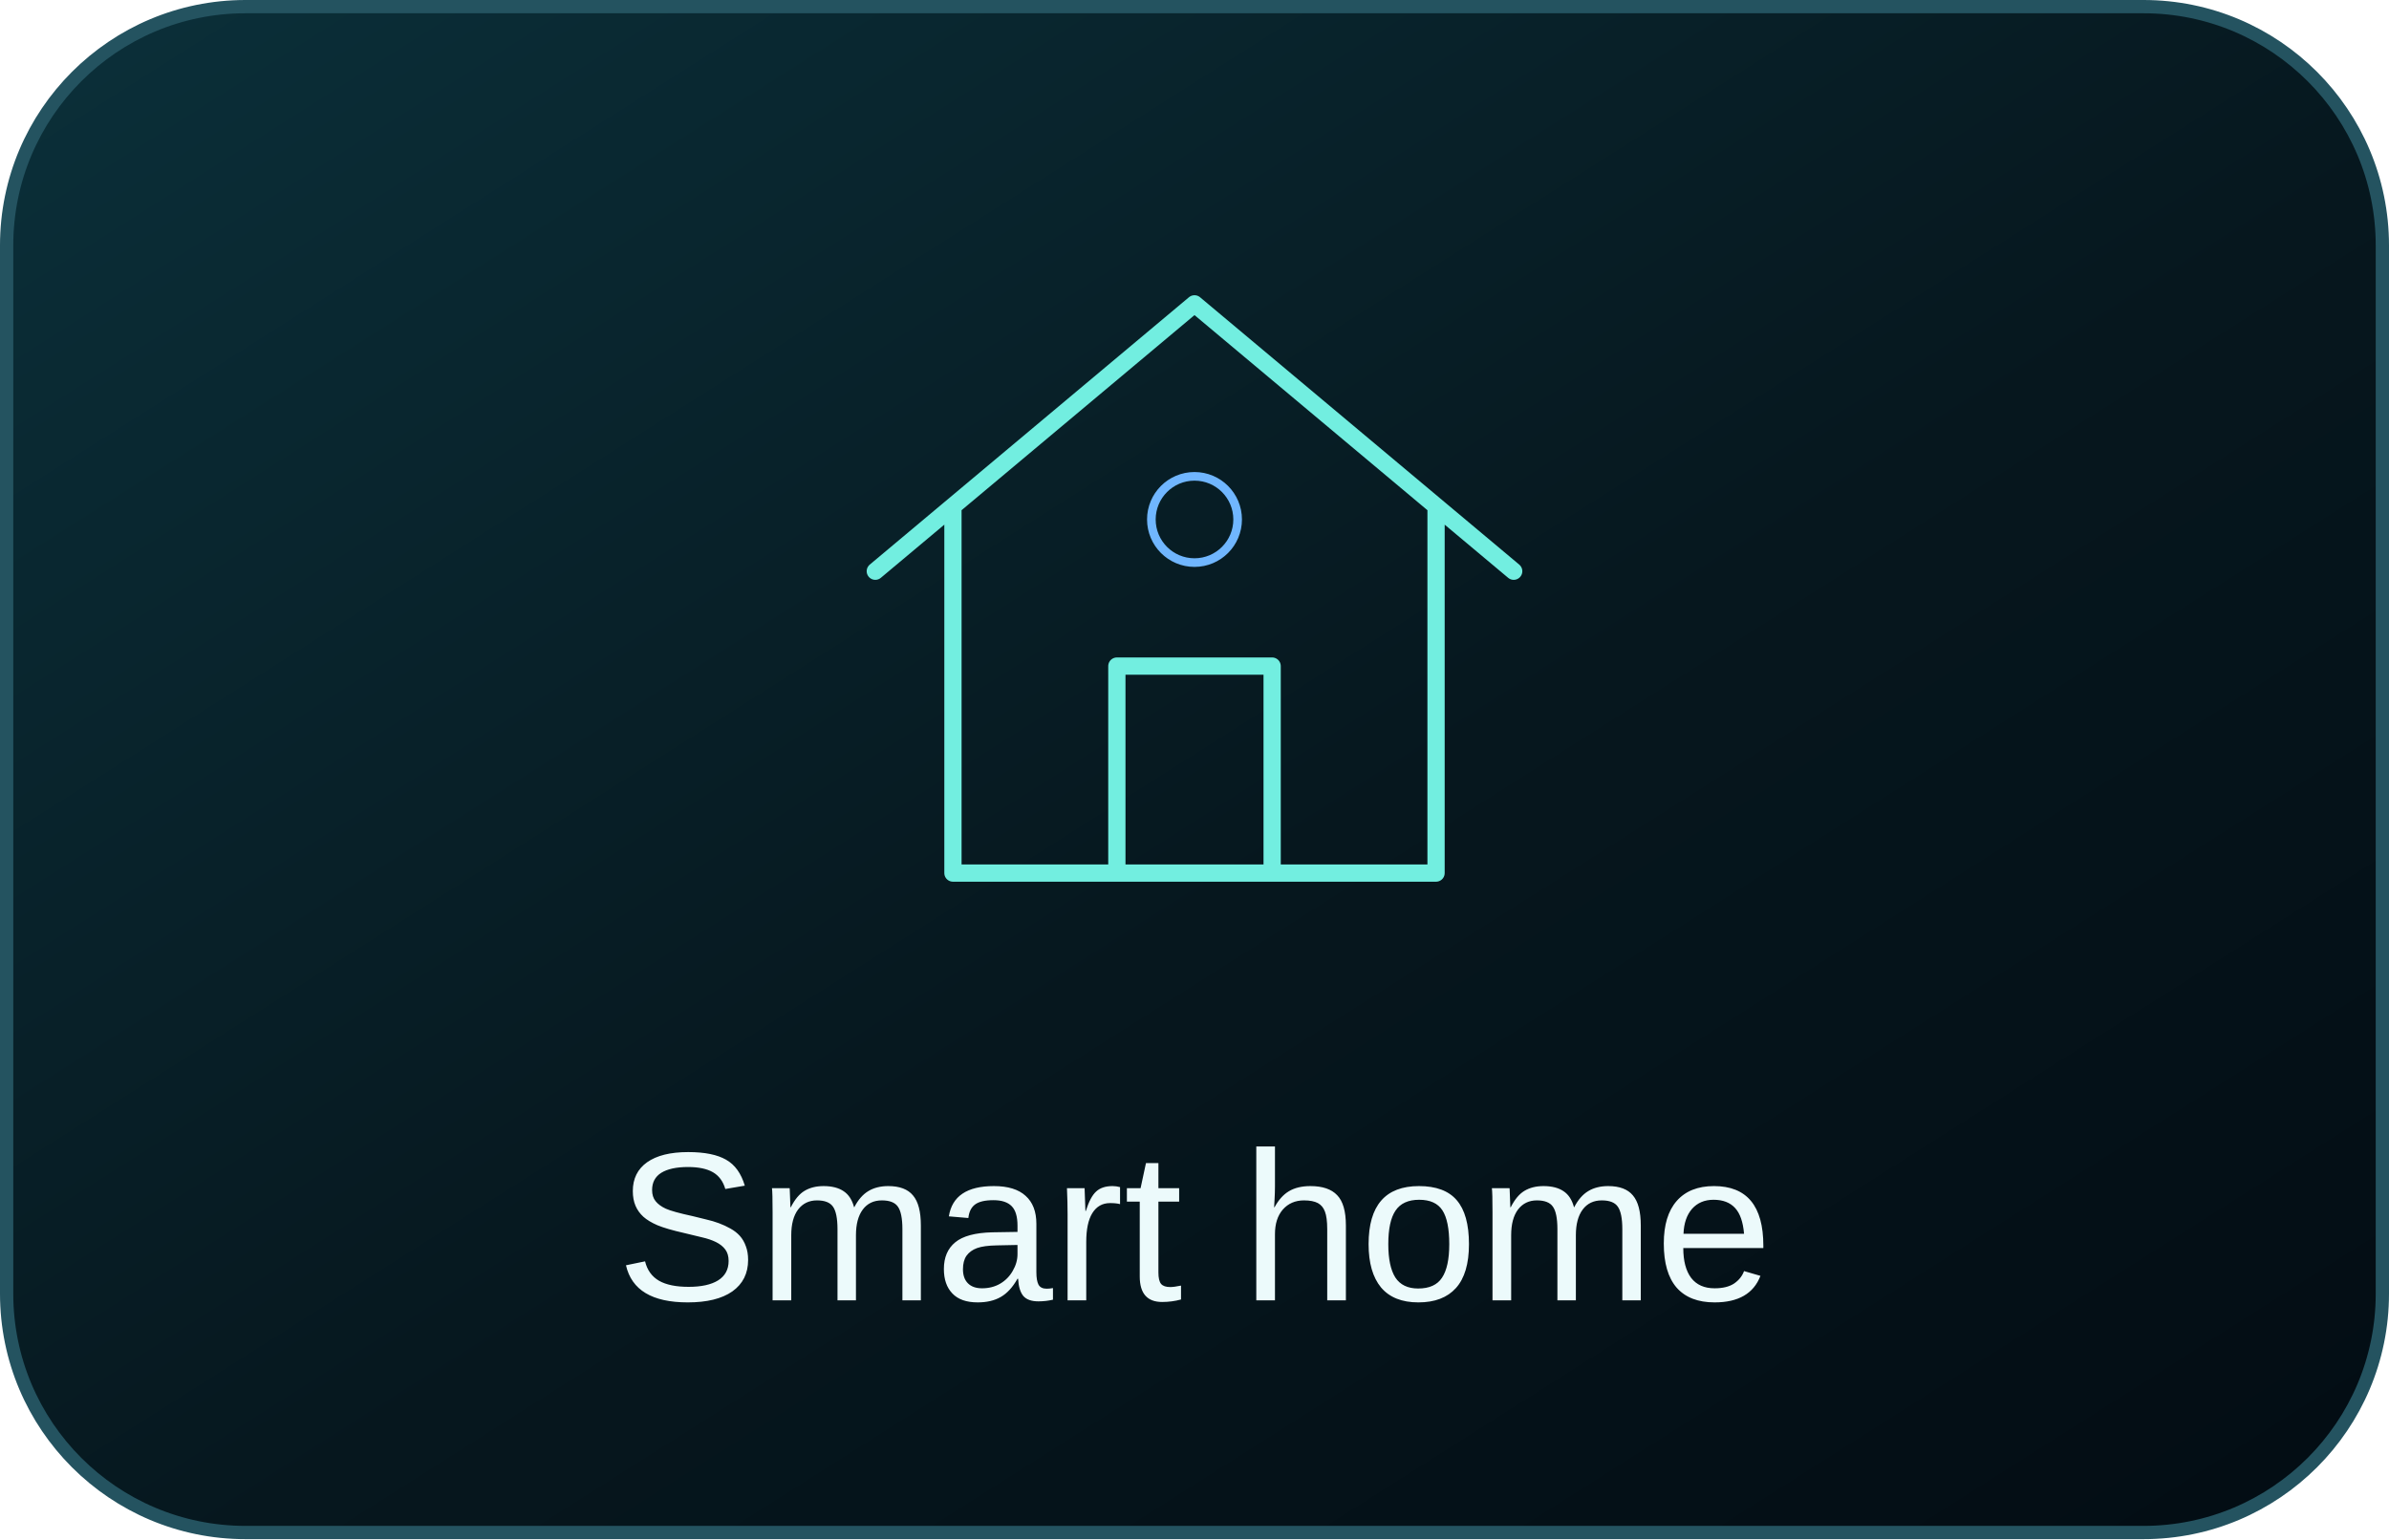
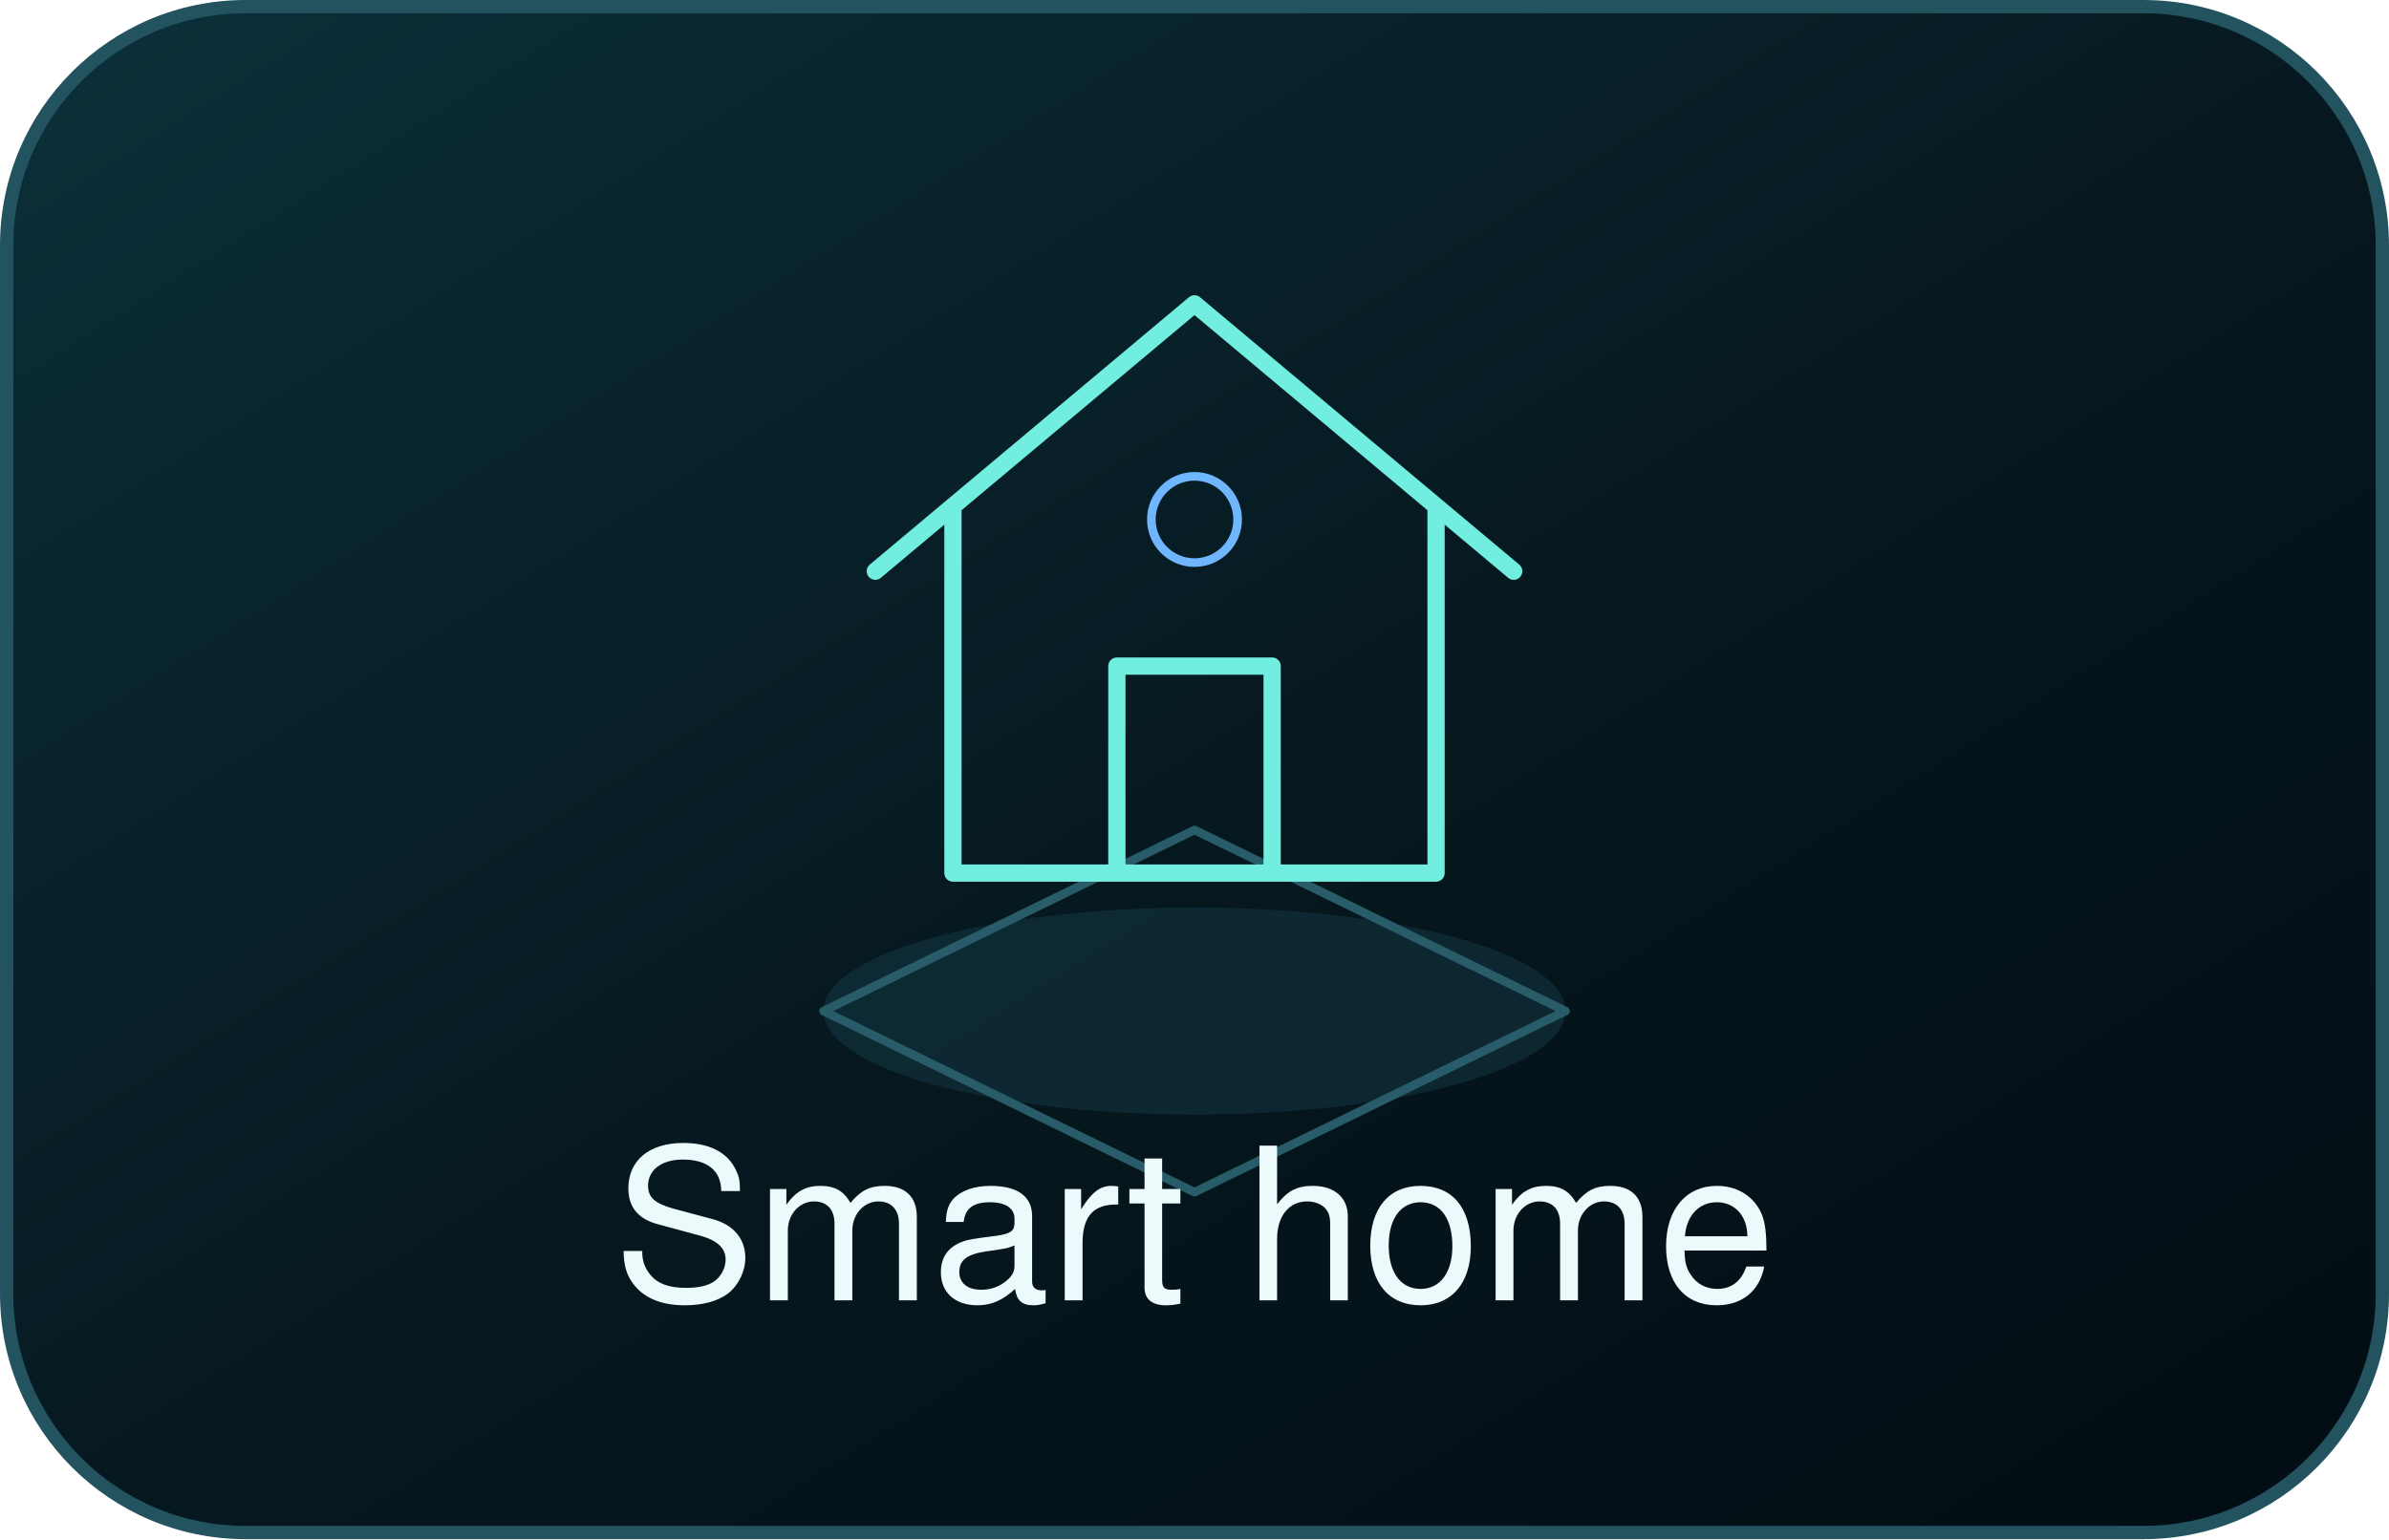
<svg xmlns="http://www.w3.org/2000/svg" width="180" height="116" viewBox="0 0 180 116" role="img" aria-labelledby="title desc">
  <defs>
    <linearGradient id="wash" x1="0" y1="0" x2="1" y2="1">
      <stop stop-color="#0b303a" />
      <stop offset=".55" stop-color="#06171e" />
      <stop offset="1" stop-color="#030c13" />
    </linearGradient>
    <linearGradient id="accent">
      <stop stop-color="#91f6df" />
      <stop offset="1" stop-color="#26bad7" />
    </linearGradient>
    <radialGradient id="halo">
      <stop stop-color="#35d4db" stop-opacity=".17" />
      <stop offset="1" stop-color="#35d4db" stop-opacity="0" />
    </radialGradient>
  </defs>
-   <style>text{font-family:Arial,Helvetica,sans-serif}.mono{font-family:ui-monospace,Consolas,monospace;letter-spacing:2px}.flow{stroke-dasharray:5 12;animation:flow 12s linear infinite}.breathe{animation:breathe 6s ease-in-out infinite}.trace{stroke-dasharray:400;stroke-dashoffset:0;animation:trace 10s ease-in-out infinite}.float{animation:float 9s ease-in-out infinite}@keyframes flow{to{stroke-dashoffset:-136}}@keyframes breathe{50%{opacity:.4}}@keyframes trace{0%,100%{stroke-dashoffset:0}50%{stroke-dashoffset:90}}@keyframes float{50%{transform:translateY(-6px)}}@media(prefers-reduced-motion:reduce){*{animation:none!important}}</style>
+   <style>
+ text{font-family:"Avenir Next","Segoe UI",Helvetica,Arial,sans-serif}
+ .mono{font-family:"SFMono-Regular",Consolas,"Liberation Mono",monospace;letter-spacing:1.6px}
+ .float{animation:float 5s ease-in-out infinite}
+ .flow{stroke-dasharray:5 12;animation:flow 5s linear infinite}
+ .breathe{animation:breathe 4s ease-in-out infinite}
+ .trace{stroke-dasharray:400;animation:trace 6s ease-in-out infinite}
+ .scan{animation:scan 7s ease-in-out infinite}
+ .orbit{transform-box:fill-box;transform-origin:center;animation:orbit 18s linear infinite}
+ .spark{animation:spark 3.5s ease-in-out infinite}
+ @keyframes float{0%,100%{transform:translate(0,0)}50%{transform:translate(3px,-10px)}}
+ @keyframes scan{0%,100%{transform:translateY(0)}50%{transform:translateY(-76px)}}
+ @keyframes orbit{to{transform:rotate(360deg)}}
+ @keyframes spark{50%{opacity:.25}}
+ @keyframes flow{to{stroke-dashoffset:-136}}
+ @keyframes breathe{50%{opacity:.4}}
+ @keyframes trace{0%,100%{stroke-dashoffset:0}50%{stroke-dashoffset:90}}
+ @media(prefers-reduced-motion:reduce){*{animation:none!important}}
+ </style>
  <rect x=".5" y=".5" width="179" height="115" rx="18" fill="url(#wash)" stroke="#245360" />
  <g transform="translate(90 45) scale(0.65)">
-     <path d="M-37 -3L0 -34L37 -3M-28 -10V32H28V-10M-9 32V8H9V32" fill="none" stroke="#72eee0" stroke-width="2" stroke-linecap="round" stroke-linejoin="round" />
-     <circle cx="0" cy="-9" r="5" stroke="#70b6ff" fill="none" class="breathe" />
+     <ellipse cx="0" cy="48" rx="43" ry="12" fill="#133a45" opacity=".5" />
+     <path d="M-43 48L0 27L43 48L0 69Z" fill="none" stroke="#285c68" stroke-width="1" stroke-linecap="round" stroke-linejoin="round" />
+     <g class="float">
+       <path d="M-37 -3L0 -34L37 -3M-28 -10V32H28V-10M-9 32V8H9V32" fill="none" stroke="#72eee0" stroke-width="2" stroke-linecap="round" stroke-linejoin="round" />
+       <circle cx="0" cy="-9" r="5" stroke="#70b6ff" fill="none" class="breathe" />
+     </g>
  </g>
-   <text x="90" y="98" font-size="16" fill="#ecfafb" text-anchor="middle">Smart home</text>
+   <text x="90" y="98" font-size="16" fill="#ecfafb" text-anchor="middle" font-weight="500">Smart home</text>
</svg>
